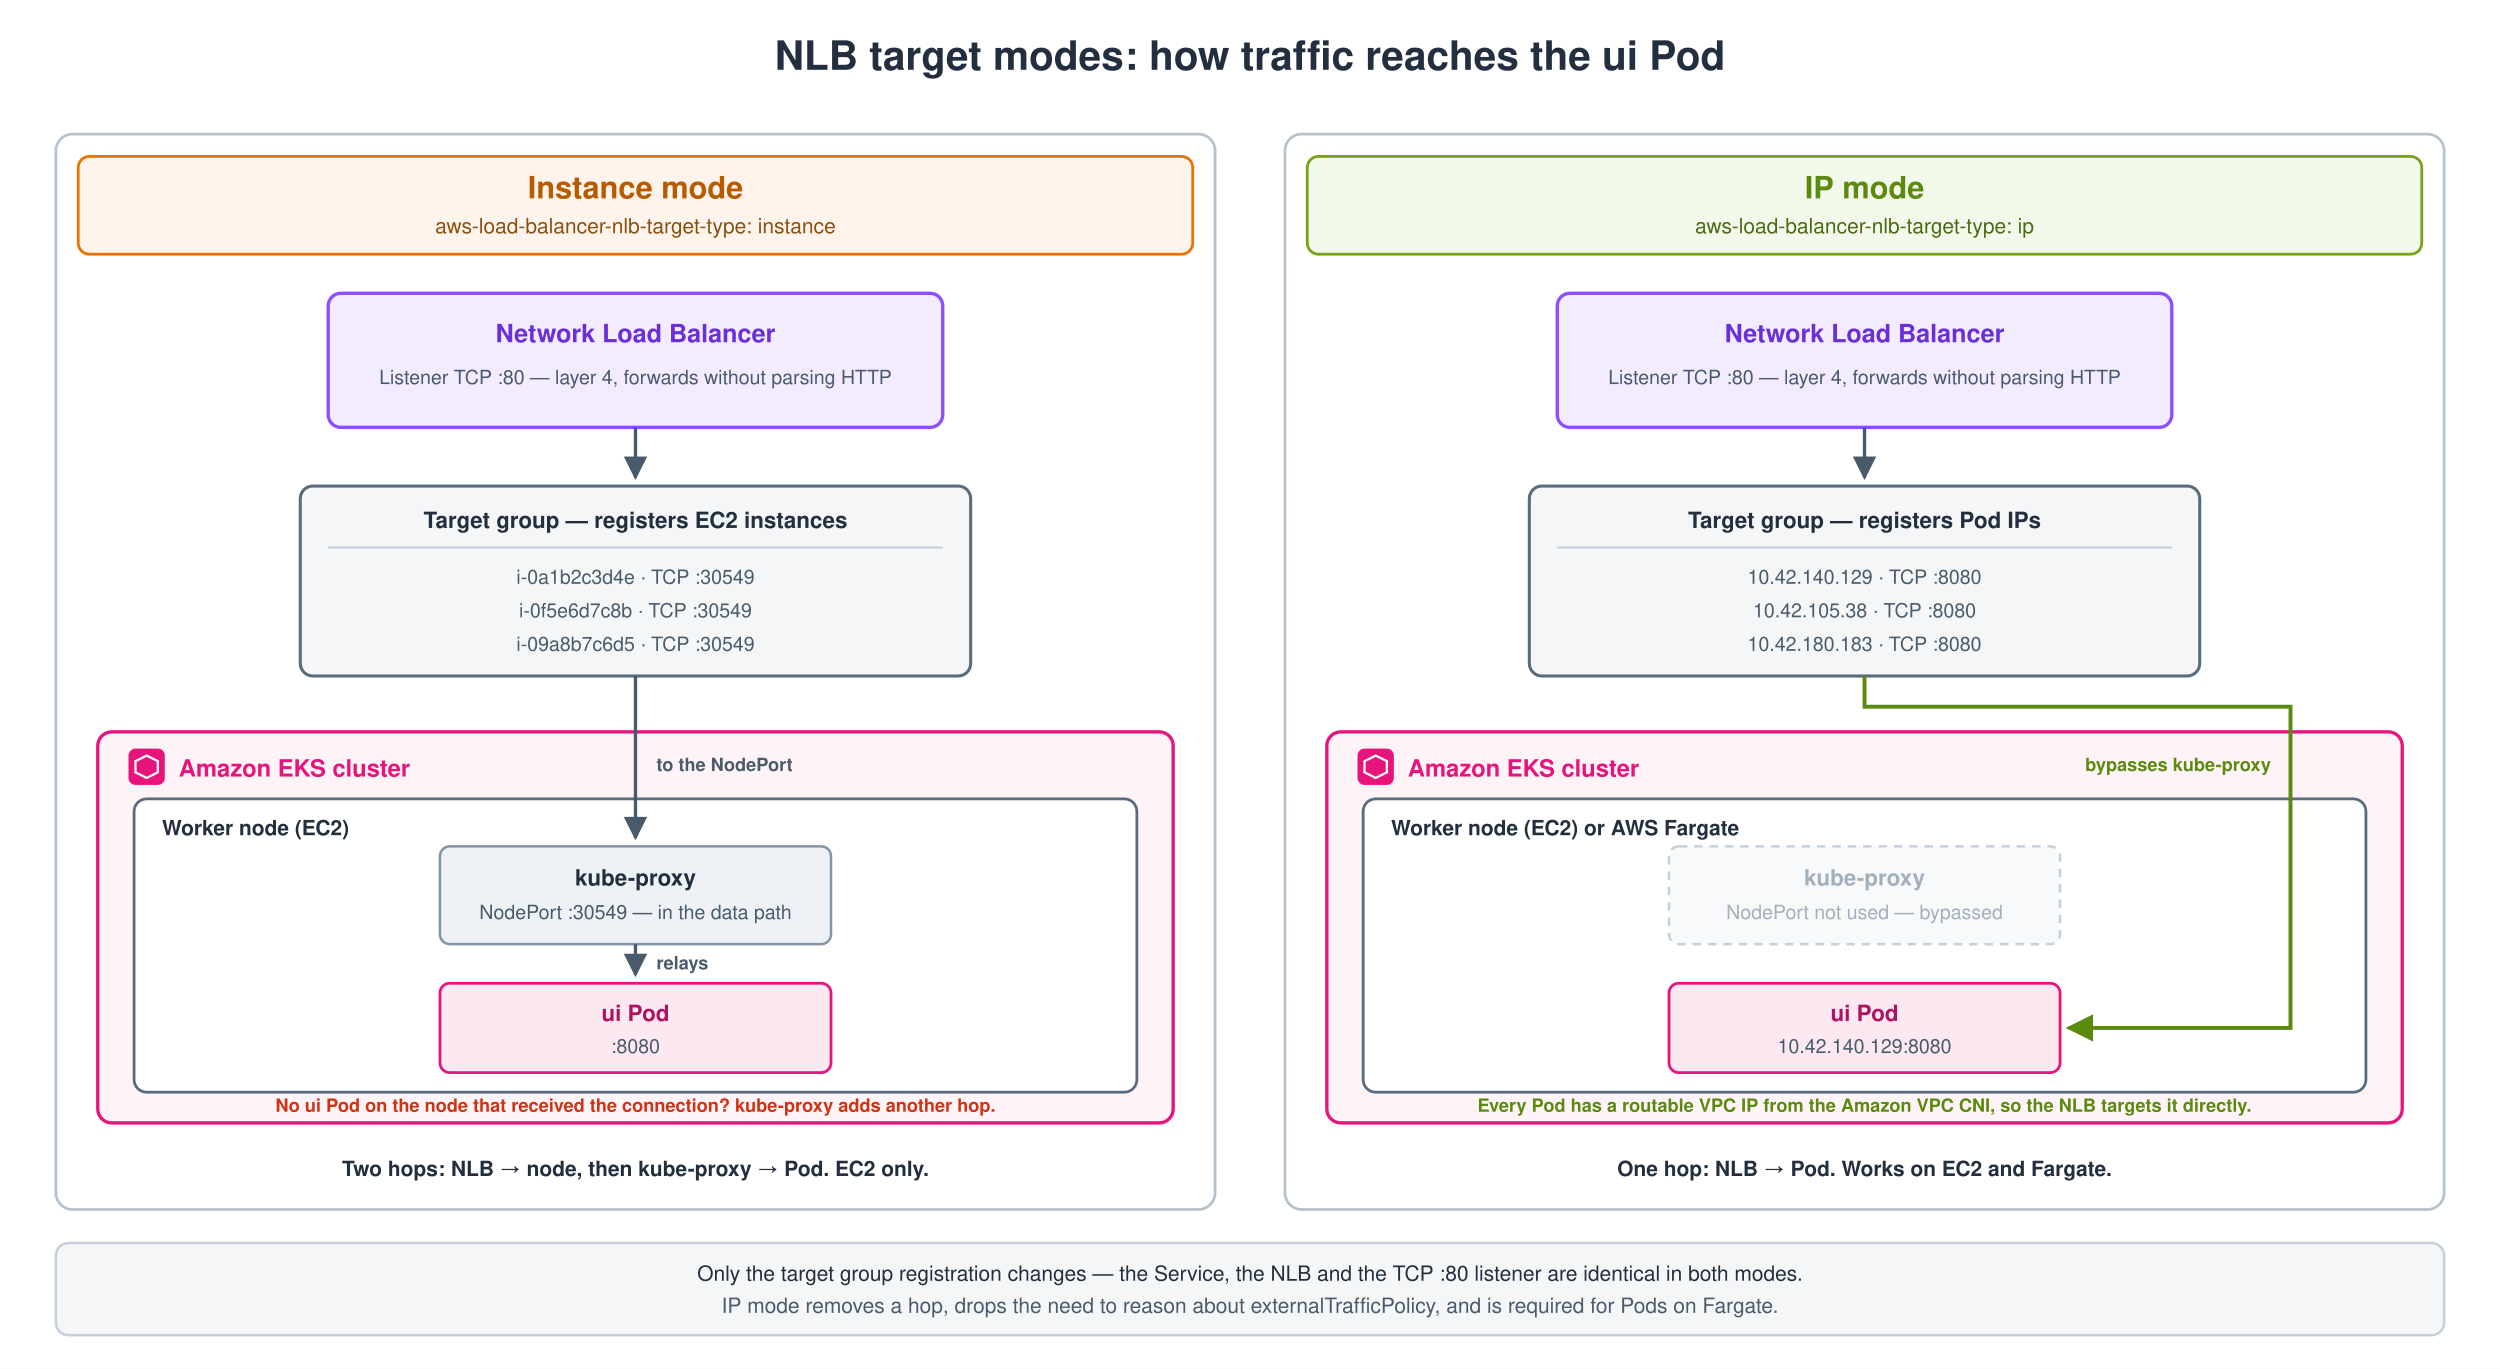
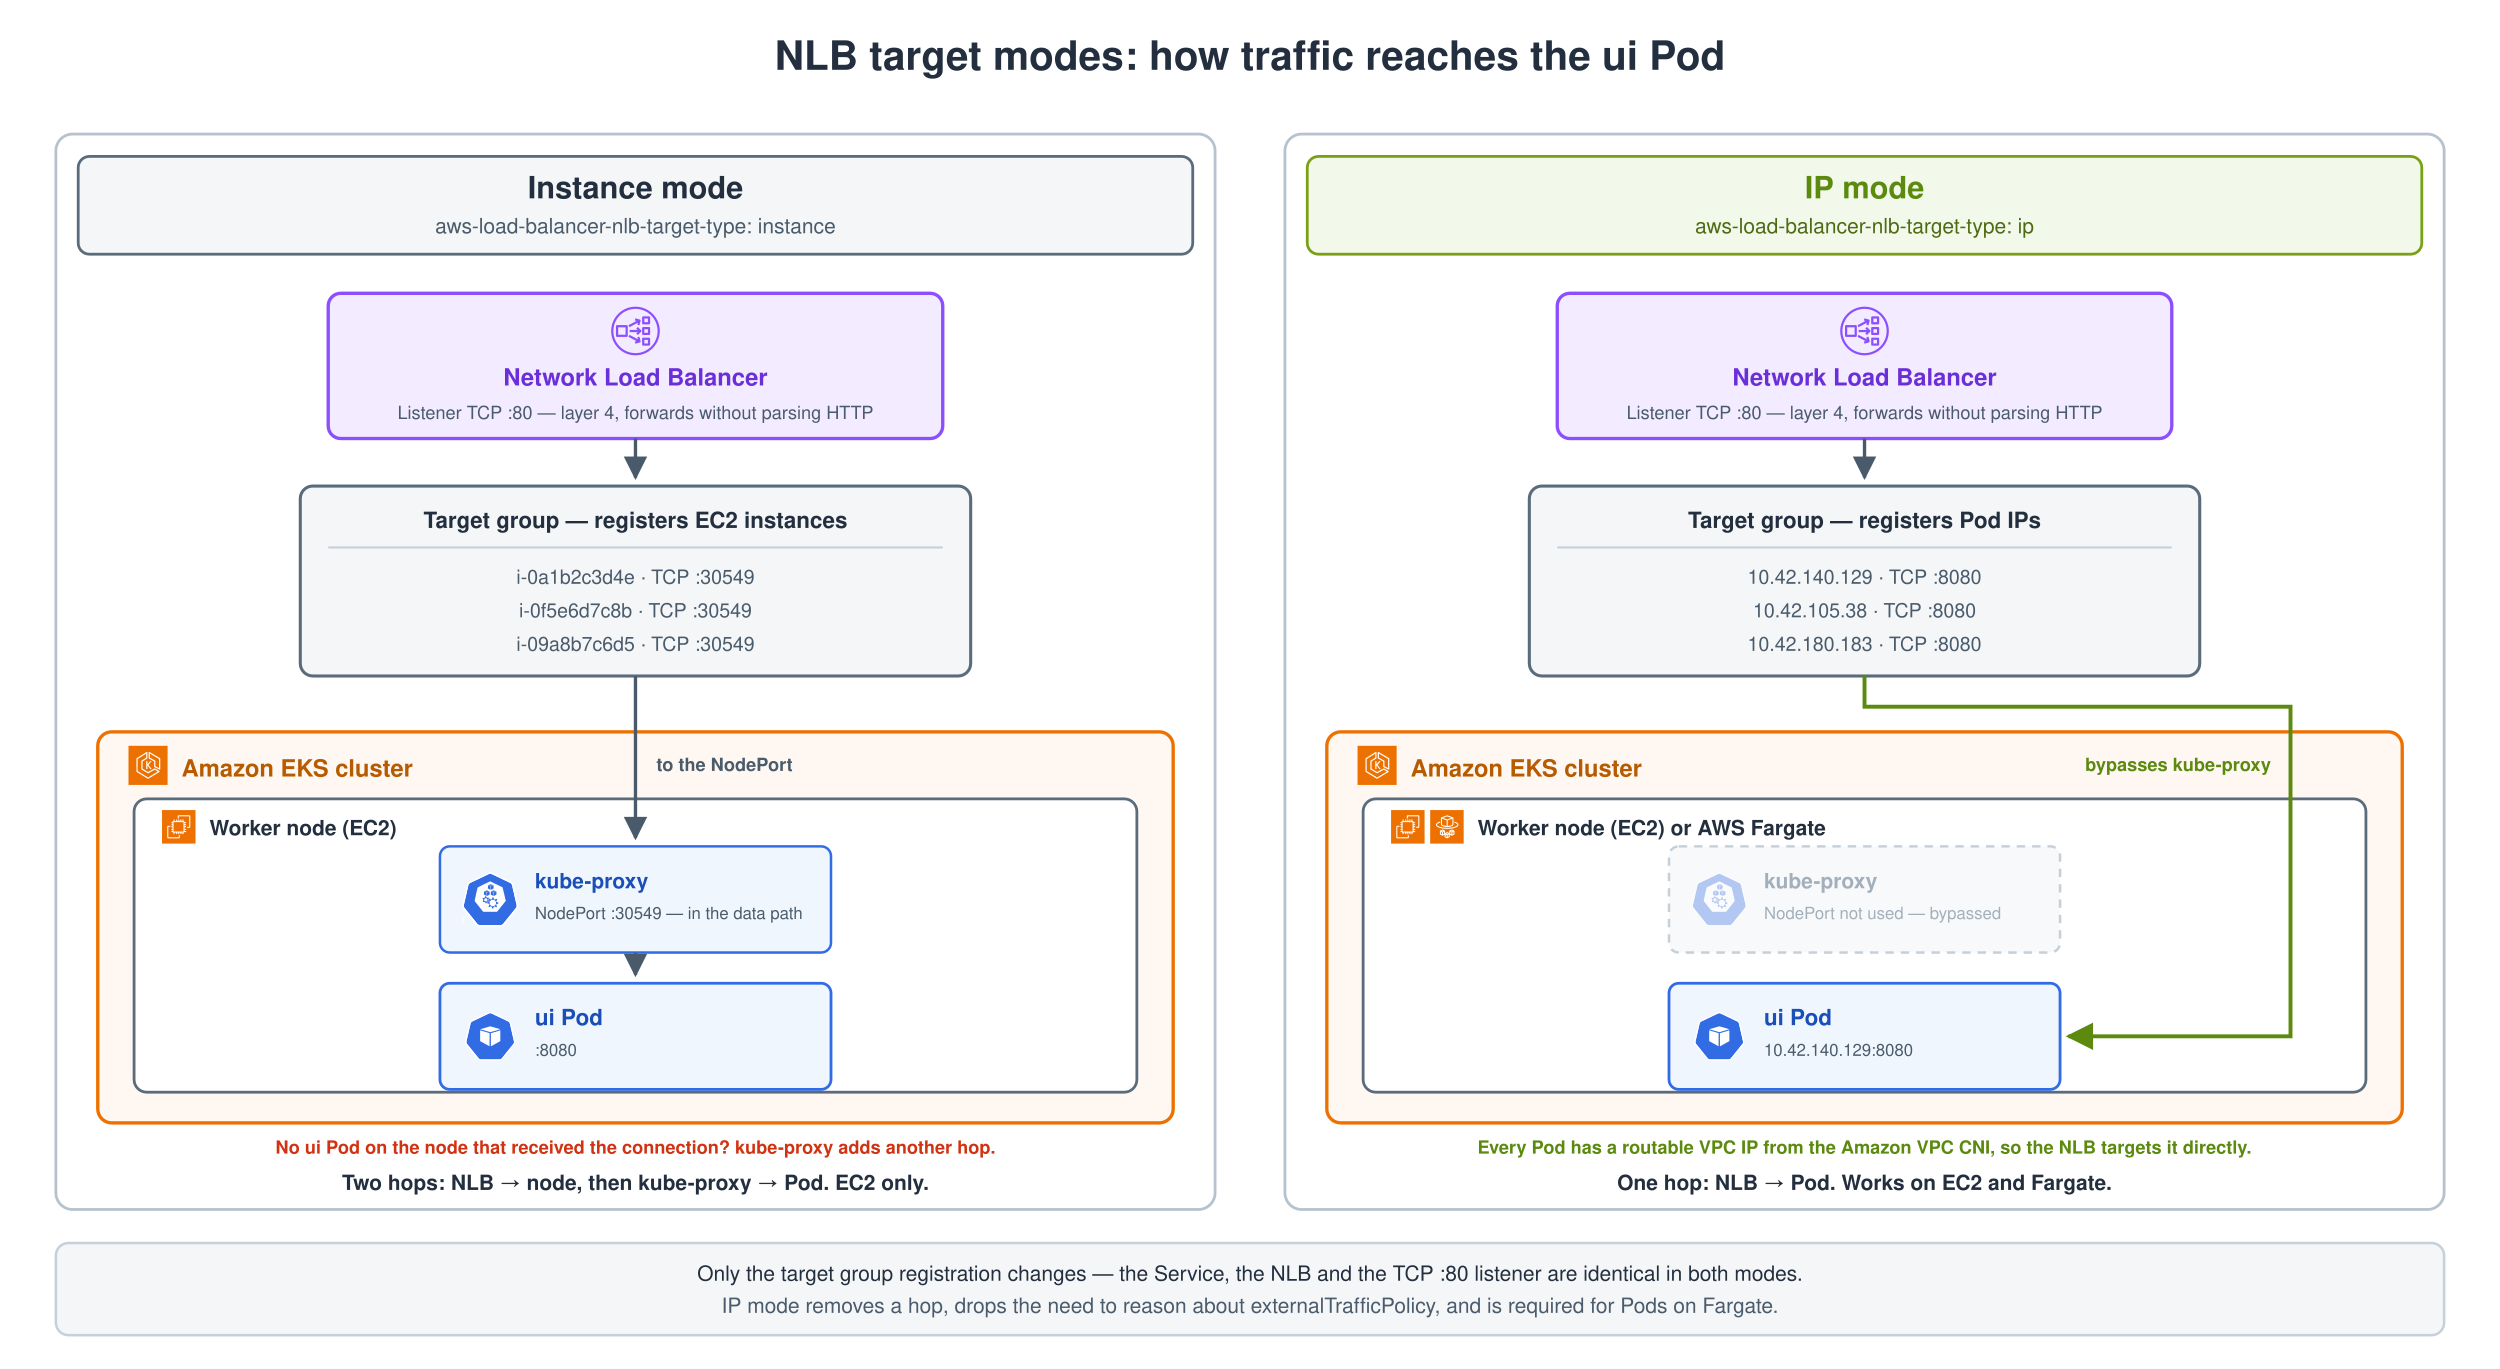
<svg xmlns="http://www.w3.org/2000/svg" width="1790" height="980" viewBox="0 0 1790 980" font-family="Helvetica Neue, Helvetica, Arial, sans-serif">
  <defs>
    <marker id="arrow" viewBox="0 0 10 10" refX="9" refY="5" markerWidth="7" markerHeight="7" orient="auto-start-reverse">
      <path d="M 0 0 L 10 5 L 0 10 z" fill="#495B6B" />
    </marker>
    <marker id="arrowGreen" viewBox="0 0 10 10" refX="9" refY="5" markerWidth="7" markerHeight="7" orient="auto-start-reverse">
      <path d="M 0 0 L 10 5 L 0 10 z" fill="#5B8A0F" />
    </marker>
+     <symbol id="ico-eks" viewBox="0 0 64 64">
+       <g id="ico-eks-Icon-Architecture-48-Arch_Amazon-Elastic-Kubernetes-Service_48" stroke="none" stroke-width="1" fill="none" fill-rule="evenodd">
+         <g id="ico-eks-Icon-Architecture-BG-48-Compute" fill="#ED7100">
+           <rect id="ico-eks-Rectangle" x="0" y="0" width="64" height="64" />
+         </g>
+         <path d="M37.708,25 L32.65,31.34 L37.967,38.021 L35.752,38.021 L31,32 L31,38 L29,38 L29,25 L31,25 L31,30.241 L35.463,25 L37.708,25 Z M50,36.382 L44,33.382 L44,25 C44,24.637 43.803,24.302 43.485,24.126 L35,19.412 L35,12.75 L50,21.572 L50,36.382 Z M51.507,20.138 L34.507,10.139 C34.199,9.958 33.815,9.955 33.504,10.133 C33.192,10.311 33,10.642 33,11.001 L33,20 C33,20.363 33.197,20.698 33.515,20.874 L42,25.588 L42,34 C42,34.379 42.214,34.725 42.553,34.895 L50.553,38.895 C50.694,38.965 50.847,39 51,39 C51.183,39 51.365,38.95 51.525,38.851 C51.82,38.668 52,38.347 52,38 L52,21 C52,20.646 51.812,20.318 51.507,20.138 L51.507,20.138 Z M32,51.828 L15,41.439 L15,21.554 L29,12.805 L29,19.446 L21.47,24.152 C21.178,24.335 21,24.655 21,25 L21,38 C21,38.351 21.185,38.677 21.485,38.857 L31.485,44.857 C31.789,45.04 32.167,45.048 32.479,44.878 L42.988,39.146 L48.035,42.029 L32,51.828 Z M50.496,41.132 L43.496,37.132 C43.194,36.959 42.825,36.956 42.521,37.122 L32.023,42.848 L23,37.434 L23,25.554 L30.53,20.848 C30.822,20.665 31,20.345 31,20 L31,11.001 C31,10.637 30.803,10.303 30.484,10.126 C30.168,9.949 29.778,9.96 29.47,10.153 L13.47,20.152 C13.178,20.335 13,20.655 13,21 L13,42 C13,42.348 13.182,42.671 13.479,42.854 L31.479,53.854 C31.639,53.951 31.819,54 32,54 C32.181,54 32.361,53.951 32.521,53.854 L50.521,42.854 C50.823,42.669 51.005,42.339 51,41.985 C50.995,41.632 50.803,41.307 50.496,41.132 L50.496,41.132 Z" id="ico-eks-Amazon-Elastic-Kubernetes-Service_Icon_48_Squid" fill="#FFFFFF" />
+       </g>
+     </symbol>
+     <symbol id="ico-ec2" viewBox="0 0 64 64">
+       <g id="ico-ec2-Icon-Architecture-48-Arch_Amazon-EC2_48" stroke="none" stroke-width="1" fill="none" fill-rule="evenodd">
+         <g id="ico-ec2-Icon-Architecture-BG-48-Compute" fill="#ED7100">
+           <rect id="ico-ec2-Rectangle" x="0" y="0" width="64" height="64" />
+         </g>
+         <path d="M22,41 L41,41 L41,23 L22,23 L22,41 Z M43,23 L46,23 L46,25 L43,25 L43,27 L46,27 L46,29 L43,29 L43,31 L46,31 L46,33 L43,33 L43,36 L46,36 L46,38 L43,38 L43,40 L46,40 L46,42 L42.863,42 C42.608,42.587 42.023,43 41.344,43 L41,43 L41,46 L39,46 L39,43 L37,43 L37,46 L35,46 L35,43 L33,43 L33,46 L31,46 L31,43 L29,43 L29,46 L27,46 L27,43 L24,43 L24,46 L22,46 L22,43 L21.656,43 C20.977,43 20.392,42.587 20.137,42 L18,42 L18,40 L20,40 L20,38 L18,38 L18,36 L20,36 L20,33 L18,33 L18,31 L20,31 L20,29 L18,29 L18,27 L20,27 L20,25 L18,25 L18,23 L20,23 L20,22.656 C20,21.743 20.743,21 21.656,21 L22,21 L22,18 L24,18 L24,21 L27,21 L27,18 L29,18 L29,21 L31,21 L31,18 L33,18 L33,21 L35,21 L35,18 L37,18 L37,21 L39,21 L39,18 L41,18 L41,21 L41.344,21 C42.257,21 43,21.743 43,22.656 L43,23 Z M32,52 L12,52 L12,32 L16,32 L16,30 L11.843,30 C10.826,30 10,30.827 10,31.843 L10,52.157 C10,53.173 10.826,54 11.843,54 L32.157,54 C33.174,54 34,53.173 34,52.157 L34,48 L32,48 L32,52 Z M54,11.843 L54,32.157 C54,33.173 53.174,34 52.157,34 L48,34 L48,32 L52,32 L52,12 L32,12 L32,16 L30,16 L30,11.843 C30,10.827 30.826,10 31.843,10 L52.157,10 C53.174,10 54,10.827 54,11.843 L54,11.843 Z" id="ico-ec2-Amazon-EC2_Icon_48_Squid" fill="#FFFFFF" />
+       </g>
+     </symbol>
+     <symbol id="ico-fargate" viewBox="0 0 64 64">
+       <g id="ico-fargate-Icon-Architecture-48-Arch_AWS-Fargate_48" stroke="none" stroke-width="1" fill="none" fill-rule="evenodd">
+         <g id="ico-fargate-Icon-Architecture-BG-48-Compute" fill="#ED7100">
+           <rect id="ico-fargate-Rectangle" x="0" y="0" width="64" height="64" />
+         </g>
+         <path d="M42.467,46.382 L42.467,42.618 L44.461,41.618 L44.461,45.382 L42.467,46.382 Z M38.48,41.618 L40.474,42.618 L40.474,46.382 L38.48,45.382 L38.48,41.618 Z M33.497,51.382 L33.497,47.618 L35.49,46.618 L35.49,50.382 L33.497,51.382 Z M29.51,46.618 L31.503,47.618 L31.503,51.382 L29.51,50.382 L29.51,46.618 Z M24.526,46.382 L24.526,42.618 L26.52,41.618 L26.52,45.382 L24.526,46.382 Z M20.539,41.618 L22.533,42.618 L22.533,46.382 L20.539,45.382 L20.539,41.618 Z M23.53,39.118 L25.288,40 L23.53,40.882 L21.771,40 L23.53,39.118 Z M32.5,44.118 L34.258,45 L32.5,45.882 L30.742,45 L32.5,44.118 Z M41.47,39.118 L43.229,40 L41.47,40.882 L39.712,40 L41.47,39.118 Z M45.903,39.106 L41.916,37.106 C41.636,36.965 41.305,36.965 41.025,37.106 L37.038,39.106 C36.7,39.275 36.487,39.621 36.487,40 L36.487,43.882 L32.946,42.106 C32.665,41.965 32.335,41.965 32.054,42.106 L28.513,43.882 L28.513,40 C28.513,39.621 28.3,39.275 27.962,39.106 L23.975,37.106 C23.695,36.965 23.364,36.965 23.084,37.106 L19.097,39.106 C18.759,39.275 18.546,39.621 18.546,40 L18.546,46 C18.546,46.379 18.759,46.725 19.097,46.895 L23.084,48.895 C23.224,48.965 23.377,49 23.53,49 C23.682,49 23.836,48.965 23.975,48.895 L27.516,47.118 L27.516,51 C27.516,51.379 27.73,51.725 28.068,51.895 L32.054,53.895 C32.194,53.965 32.348,54 32.5,54 C32.652,54 32.806,53.965 32.946,53.895 L36.932,51.895 C37.27,51.725 37.484,51.379 37.484,51 L37.484,47.118 L41.025,48.895 C41.164,48.965 41.318,49 41.47,49 C41.623,49 41.776,48.965 41.916,48.895 L45.903,46.895 C46.241,46.725 46.454,46.379 46.454,46 L46.454,40 C46.454,39.621 46.241,39.275 45.903,39.106 L45.903,39.106 Z M54,28.09 C54,33.193 42.923,35.946 32.5,35.946 C22.077,35.946 11,33.193 11,28.09 C11,25.629 13.68,23.474 18.547,22.023 L19.115,23.94 C15.339,25.066 12.993,26.656 12.993,28.09 C12.993,30.854 21.336,33.946 32.5,33.946 C43.664,33.946 52.007,30.854 52.007,28.09 C52.007,26.656 49.661,25.066 45.885,23.94 L46.453,22.023 C51.32,23.474 54,25.629 54,28.09 L54,28.09 Z M32.5,12.064 L40.547,15 L32.5,17.936 L24.453,15 L32.5,12.064 Z M41.368,28.648 C39.812,29.348 37.213,30.164 33.497,30.293 L33.497,19.701 L42.467,16.428 L42.467,26.913 C42.467,27.667 42.036,28.348 41.368,28.648 L41.368,28.648 Z M22.533,26.913 L22.533,16.428 L31.503,19.701 L31.503,30.293 C27.787,30.164 25.188,29.348 23.632,28.648 C22.964,28.348 22.533,27.667 22.533,26.913 L22.533,26.913 Z M22.816,30.473 C24.687,31.315 27.885,32.319 32.5,32.319 C37.115,32.319 40.313,31.315 42.184,30.473 C43.567,29.851 44.461,28.454 44.461,26.913 L44.461,15 C44.461,14.58 44.198,14.204 43.805,14.06 L32.841,10.06 C32.621,9.98 32.379,9.98 32.159,10.06 L21.195,14.06 C20.802,14.204 20.539,14.58 20.539,15 L20.539,26.913 C20.539,28.454 21.433,29.851 22.816,30.473 L22.816,30.473 Z" id="ico-fargate-AWS-Fargate_Icon_48_Squid" fill="#FFFFFF" />
+       </g>
+     </symbol>
+     <symbol id="ico-nlb" viewBox="0 0 48 48">
+       <g id="ico-nlb-Icon-Resource-Networking-and-Content-Delivery-Res_Elastic-Load-Balancing_Network-Load-Balancer_48" stroke="none" stroke-width="1" fill="none" fill-rule="evenodd">
+         <path d="M24.002,44.003 C12.973,44.003 3.999,35.03 3.999,24.001 C3.999,12.973 12.973,4 24.002,4 C35.029,4 44.002,12.973 44.002,24.001 C44.002,35.03 35.029,44.003 24.002,44.003 L24.002,44.003 Z M24.002,2 C11.87,2 2,11.869 2,24.001 C2,36.133 11.87,46.003 24.002,46.003 C36.133,46.003 46.002,36.133 46.002,24.001 C46.002,11.869 36.133,2 24.002,2 L24.002,2 Z M29.084,23.294 C29.474,23.685 29.474,24.317 29.084,24.708 L26.14,27.654 L24.727,26.24 L25.965,25.001 L18.75,25.001 L18.75,23.001 L25.965,23.001 L24.727,21.762 L26.14,20.348 L29.084,23.294 Z M32.002,35.252 L35.252,35.252 L35.252,32.002 L32.002,32.002 L32.002,35.252 Z M36.252,30.002 L31.002,30.002 C30.448,30.002 30.002,30.449 30.002,31.002 L30.002,36.252 C30.002,36.805 30.448,37.252 31.002,37.252 L36.252,37.252 C36.804,37.252 37.252,36.805 37.252,36.252 L37.252,31.002 C37.252,30.449 36.804,30.002 36.252,30.002 L36.252,30.002 Z M17.666,18.741 L24.962,14.891 L23.395,14.466 L23.918,12.536 L27.936,13.625 C28.47,13.77 28.784,14.318 28.64,14.852 L27.55,18.873 L25.62,18.35 L26.108,16.547 L18.601,20.511 L17.666,18.741 Z M32.002,16.001 L35.252,16.001 L35.252,12.751 L32.002,12.751 L32.002,16.001 Z M36.252,10.751 L31.002,10.751 C30.448,10.751 30.002,11.198 30.002,11.751 L30.002,17.001 C30.002,17.554 30.448,18.001 31.002,18.001 L36.252,18.001 C36.804,18.001 37.252,17.554 37.252,17.001 L37.252,11.751 C37.252,11.198 36.804,10.751 36.252,10.751 L36.252,10.751 Z M8.345,27.347 L15.036,27.347 L15.036,20.657 L8.345,20.657 L8.345,27.347 Z M16.035,18.656 L7.346,18.656 C6.793,18.656 6.346,19.104 6.346,19.656 L6.346,28.347 C6.346,28.899 6.793,29.347 7.346,29.347 L16.035,29.347 C16.588,29.347 17.035,28.899 17.035,28.347 L17.035,19.656 C17.035,19.104 16.588,18.656 16.035,18.656 L16.035,18.656 Z M28.64,33.15 C28.784,33.684 28.47,34.232 27.936,34.377 L23.918,35.467 L23.395,33.537 L24.962,33.112 L17.666,29.262 L18.601,27.492 L26.108,31.455 L25.62,29.652 L27.55,29.129 L28.64,33.15 Z M32.002,25.626 L35.252,25.626 L35.252,22.376 L32.002,22.376 L32.002,25.626 Z M36.252,20.376 L31.002,20.376 C30.448,20.376 30.002,20.823 30.002,21.376 L30.002,26.626 C30.002,27.179 30.448,27.626 31.002,27.626 L36.252,27.626 C36.804,27.626 37.252,27.179 37.252,26.626 L37.252,21.376 C37.252,20.823 36.804,20.376 36.252,20.376 L36.252,20.376 Z" id="ico-nlb-AWS-Elastic-Load-Balancing_Network-Load-Balancer_Resource-Icon_light-bg" fill="#8C4FFF" />
+       </g>
+     </symbol>
+     <symbol id="ico-pod" viewBox="0 0 18.035 17.5">
+       <defs id="ico-pod-defs13820" />
+       <g id="ico-pod-layer1" transform="translate(-0.9926264,-1.174181)">
+         <g id="ico-pod-g70" transform="matrix(1.014889,0,0,1.014889,16.90215,-2.698726)">
+           <path id="ico-pod-path3055" d="m -6.849,4.272 a 1.119,1.11 0 0 0 -0.429,0.109 l -5.852,2.796 a 1.119,1.11 0 0 0 -0.606,0.753 l -1.444,6.281 a 1.119,1.11 0 0 0 0.152,0.851 1.119,1.11 0 0 0 0.064,0.088 l 4.051,5.037 a 1.119,1.11 0 0 0 0.875,0.418 l 6.496,-0.002 a 1.119,1.11 0 0 0 0.875,-0.417 L 1.382,15.149 A 1.119,1.11 0 0 0 1.598,14.21 L 0.152,7.929 A 1.119,1.11 0 0 0 -0.453,7.176 L -6.307,4.381 A 1.119,1.11 0 0 0 -6.849,4.272 Z" style="fill:#326ce5;fill-opacity:1;stroke:none;stroke-width:0;stroke-miterlimit:4;stroke-dasharray:none;stroke-opacity:1" />
+           <path id="ico-pod-path3054-2-9" d="M -6.852,3.818 A 1.181,1.172 0 0 0 -7.304,3.933 l -6.179,2.951 a 1.181,1.172 0 0 0 -0.639,0.795 l -1.524,6.631 a 1.181,1.172 0 0 0 0.16,0.899 1.181,1.172 0 0 0 0.067,0.093 l 4.276,5.317 a 1.181,1.172 0 0 0 0.924,0.441 l 6.858,-0.002 a 1.181,1.172 0 0 0 0.924,-0.44 l 4.275,-5.318 a 1.181,1.172 0 0 0 0.228,-0.991 L 0.539,7.678 A 1.181,1.172 0 0 0 -0.1,6.883 L -6.279,3.932 A 1.181,1.172 0 0 0 -6.852,3.818 Z m 0.003,0.455 a 1.119,1.11 0 0 1 0.543,0.109 l 5.853,2.795 A 1.119,1.11 0 0 1 0.152,7.929 L 1.598,14.21 a 1.119,1.11 0 0 1 -0.216,0.939 l -4.049,5.037 a 1.119,1.11 0 0 1 -0.875,0.417 l -6.496,0.002 a 1.119,1.11 0 0 1 -0.875,-0.418 l -4.051,-5.037 a 1.119,1.11 0 0 1 -0.064,-0.088 1.119,1.11 0 0 1 -0.152,-0.851 l 1.444,-6.281 a 1.119,1.11 0 0 1 0.606,-0.753 l 5.852,-2.796 a 1.119,1.11 0 0 1 0.429,-0.109 z" style="color:#000000;font-style:normal;font-variant:normal;font-weight:normal;font-stretch:normal;font-size:medium;line-height:normal;font-family:Sans;-inkscape-font-specification:Sans;text-indent:0;text-align:start;text-decoration:none;text-decoration-line:none;letter-spacing:normal;word-spacing:normal;text-transform:none;writing-mode:lr-tb;direction:ltr;baseline-shift:baseline;text-anchor:start;display:inline;overflow:visible;visibility:visible;fill:#ffffff;fill-opacity:1;fill-rule:nonzero;stroke:none;stroke-width:0;stroke-miterlimit:4;stroke-dasharray:none;marker:none;enable-background:accumulate" />
+         </g>
+         <g id="ico-pod-g3341" transform="translate(0.1276666,0.351478)">
+           <path style="fill:#ffffff;fill-rule:evenodd;stroke:none;stroke-width:0.265;stroke-linecap:square;stroke-miterlimit:10" d="M 6.262,7.036 9.883,5.986 13.503,7.036 9.883,8.086 Z" id="ico-pod-path910" />
+           <path style="fill:#ffffff;fill-rule:evenodd;stroke:none;stroke-width:0.265;stroke-linecap:square;stroke-miterlimit:10" d="m 6.262,7.438 0,3.853 3.374,1.869 0.017,-4.713 z" id="ico-pod-path912" />
+           <path style="fill:#ffffff;fill-rule:evenodd;stroke:none;stroke-width:0.265;stroke-linecap:square;stroke-miterlimit:10" d="m 13.503,7.438 0,3.853 -3.374,1.869 -0.017,-4.713 z" id="ico-pod-path914" />
+         </g>
+       </g>
+     </symbol>
+     <symbol id="ico-kproxy" viewBox="0 0 18.035 17.5">
+       <defs id="ico-kproxy-defs13820" />
+       <g id="ico-kproxy-layer1" transform="translate(-0.9926264,-1.174181)">
+         <g id="ico-kproxy-g70" transform="matrix(1.014889,0,0,1.014889,16.90215,-2.698726)">
+           <path id="ico-kproxy-path3055" d="m -6.849,4.272 a 1.119,1.11 0 0 0 -0.429,0.109 l -5.852,2.796 a 1.119,1.11 0 0 0 -0.606,0.753 l -1.444,6.281 a 1.119,1.11 0 0 0 0.152,0.851 1.119,1.11 0 0 0 0.064,0.088 l 4.051,5.037 a 1.119,1.11 0 0 0 0.875,0.418 l 6.496,-0.002 a 1.119,1.11 0 0 0 0.875,-0.417 L 1.382,15.149 A 1.119,1.11 0 0 0 1.598,14.21 L 0.152,7.929 A 1.119,1.11 0 0 0 -0.453,7.176 L -6.307,4.381 A 1.119,1.11 0 0 0 -6.849,4.272 Z" style="fill:#326ce5;fill-opacity:1;stroke:none;stroke-width:0;stroke-miterlimit:4;stroke-dasharray:none;stroke-opacity:1" />
+           <path id="ico-kproxy-path3054-2-9" d="M -6.852,3.818 A 1.181,1.172 0 0 0 -7.304,3.933 l -6.179,2.951 a 1.181,1.172 0 0 0 -0.639,0.795 l -1.524,6.631 a 1.181,1.172 0 0 0 0.16,0.899 1.181,1.172 0 0 0 0.067,0.093 l 4.276,5.317 a 1.181,1.172 0 0 0 0.924,0.441 l 6.858,-0.002 a 1.181,1.172 0 0 0 0.924,-0.44 l 4.275,-5.318 a 1.181,1.172 0 0 0 0.228,-0.991 L 0.539,7.678 A 1.181,1.172 0 0 0 -0.1,6.883 L -6.279,3.932 A 1.181,1.172 0 0 0 -6.852,3.818 Z m 0.003,0.455 a 1.119,1.11 0 0 1 0.543,0.109 l 5.853,2.795 A 1.119,1.11 0 0 1 0.152,7.929 L 1.598,14.21 a 1.119,1.11 0 0 1 -0.216,0.939 l -4.049,5.037 a 1.119,1.11 0 0 1 -0.875,0.417 l -6.496,0.002 a 1.119,1.11 0 0 1 -0.875,-0.418 l -4.051,-5.037 a 1.119,1.11 0 0 1 -0.064,-0.088 1.119,1.11 0 0 1 -0.152,-0.851 l 1.444,-6.281 a 1.119,1.11 0 0 1 0.606,-0.753 l 5.852,-2.796 a 1.119,1.11 0 0 1 0.429,-0.109 z" style="color:#000000;font-style:normal;font-variant:normal;font-weight:normal;font-stretch:normal;font-size:medium;line-height:normal;font-family:Sans;-inkscape-font-specification:Sans;text-indent:0;text-align:start;text-decoration:none;text-decoration-line:none;letter-spacing:normal;word-spacing:normal;text-transform:none;writing-mode:lr-tb;direction:ltr;baseline-shift:baseline;display:inline;overflow:visible;visibility:visible;fill:#ffffff;fill-opacity:1;fill-rule:nonzero;stroke:none;stroke-width:0;stroke-miterlimit:4;stroke-dasharray:none;marker:none;enable-background:accumulate" text-anchor="start" />
+         </g>
+         <text id="ico-kproxy-text2066" y="16.812" x="9.929" style="font-style:normal;font-weight:normal;font-size:10.583px;line-height:6.615px;font-family:Sans;letter-spacing:0px;word-spacing:0px;fill:#ffffff;fill-opacity:1;stroke:none;stroke-width:0.265px;stroke-linecap:butt;stroke-linejoin:miter;stroke-opacity:1" xml:space="preserve">
+           <tspan style="font-style:normal;font-variant:normal;font-weight:normal;font-stretch:normal;font-size:2.822px;font-family:Arial;-inkscape-font-specification:'Arial, Normal';text-align:center;writing-mode:lr-tb;fill:#ffffff;fill-opacity:1;stroke-width:0.265px" text-anchor="middle" y="16.812" x="9.929" id="ico-kproxy-tspan2064">k-proxy</tspan>
+         </text>
+         <path id="ico-kproxy-path1994" d="m 9.992,4.094 c -0.138,-0.004 -3.995,1.892 -4.046,1.989 -0.121,0.234 -0.999,4.282 -0.947,4.369 0.03,0.051 0.662,0.852 1.405,1.78 l 1.35,1.688 2.221,9.31e-4 2.222,9.31e-4 1.413,-1.766 1.414,-1.765 -0.495,-2.169 c -0.272,-1.193 -0.516,-2.189 -0.541,-2.213 -0.07,-0.067 -3.921,-1.914 -3.996,-1.916 z m 0.196,0.948 0.909,0.264 -0.909,0.264 -0.909,-0.264 z m -0.909,0.365 0.851,0.253 -0.004,1.183 -0.847,-0.469 z m 1.818,0 0,0.967 -0.847,0.469 -0.004,-1.183 z M 8.9,7.021 9.809,7.285 8.9,7.548 7.991,7.285 Z m 2.209,0 0.909,0.264 -0.909,0.264 -0.909,-0.264 z m -3.118,0.365 0.851,0.253 -0.004,1.183 -0.847,-0.469 z m 1.818,0 0,0.967 -0.847,0.469 -0.004,-1.183 z m 0.391,0 0.851,0.253 -0.004,1.183 -0.847,-0.469 z m 1.818,0 0,0.967 -0.847,0.469 -0.004,-1.183 z M 8.568,8.901 c 0.271,0.01 0.061,0.282 0.368,0.428 0.328,0.156 0.395,-0.235 0.601,0.063 0.206,0.299 -0.183,0.223 -0.154,0.585 0.029,0.362 0.402,0.225 0.246,0.553 -0.156,0.328 -0.285,-0.048 -0.584,0.158 -0.299,0.206 0.006,0.46 -0.355,0.489 -0.362,0.029 -0.102,-0.27 -0.429,-0.426 -0.328,-0.156 -0.395,0.235 -0.601,-0.064 -0.206,-0.299 0.184,-0.223 0.155,-0.585 -0.029,-0.362 -0.402,-0.225 -0.246,-0.553 0.156,-0.328 0.285,0.048 0.584,-0.158 0.299,-0.206 -0.006,-0.46 0.356,-0.489 0.022,-0.002 0.042,-0.002 0.06,-0.002 z m 2.336,0.363 c 0.483,0.014 0.015,0.467 0.456,0.665 0.441,0.198 0.467,-0.454 0.799,-0.103 0.332,0.351 -0.32,0.341 -0.148,0.792 0.172,0.452 0.652,0.009 0.638,0.493 -0.014,0.483 -0.467,0.015 -0.665,0.456 -0.198,0.441 0.454,0.467 0.103,0.799 -0.351,0.332 -0.34,-0.32 -0.792,-0.148 -0.452,0.172 -0.009,0.652 -0.493,0.638 -0.483,-0.014 -0.015,-0.467 -0.456,-0.665 -0.441,-0.198 -0.468,0.454 -0.8,0.103 -0.332,-0.351 0.32,-0.34 0.148,-0.792 -0.172,-0.452 -0.652,-0.009 -0.638,-0.493 0.014,-0.483 0.467,-0.015 0.665,-0.456 0.198,-0.441 -0.454,-0.467 -0.103,-0.799 0.351,-0.332 0.341,0.32 0.792,0.148 0.452,-0.172 0.009,-0.652 0.493,-0.638 z M 8.589,9.517 c -0.294,9e-5 -0.532,0.238 -0.531,0.532 7.99e-5,0.293 0.238,0.531 0.531,0.531 0.294,1.59e-4 0.532,-0.238 0.532,-0.531 1.601e-4,-0.294 -0.238,-0.532 -0.532,-0.532 z m 2.264,0.481 c -0.587,-1.96e-4 -1.063,0.476 -1.063,1.063 5e-5,0.587 0.476,1.062 1.063,1.062 0.587,-5.8e-5 1.062,-0.476 1.062,-1.062 1.9e-4,-0.587 -0.475,-1.062 -1.062,-1.063 z" style="opacity:1;fill:#ffffff;fill-opacity:1;stroke:#eeeeee;stroke-width:0;stroke-miterlimit:10;stroke-dasharray:none;stroke-dashoffset:11.236;stroke-opacity:1" />
+       </g>
+     </symbol>
  </defs>
  <rect width="1790" height="980" fill="#FFFFFF" />
  <text x="895" y="50" text-anchor="middle" font-size="29" font-weight="700" fill="#232F3E">NLB target modes: how traffic reaches the ui Pod</text>
  <rect x="40" y="96" width="830" height="770" rx="12" fill="#FFFFFF" stroke="#B6C2CE" stroke-width="2" />
-   <rect x="56" y="112" width="798" height="70" rx="8" fill="#FFF4EC" stroke="#ED7100" stroke-width="2" />
-   <text x="455" y="142" text-anchor="middle" font-size="22" font-weight="700" fill="#B85B00">Instance mode</text>
-   <text x="455" y="167" text-anchor="middle" font-size="15" fill="#8A5010">aws-load-balancer-nlb-target-type: instance</text>
-   <rect x="235" y="210" width="440" height="96" rx="9" fill="#F3EBFF" stroke="#8C4FFF" stroke-width="2.4" />
-   <text x="455" y="245" text-anchor="middle" font-size="18" font-weight="700" fill="#6B2FD9">Network Load Balancer</text>
-   <text x="455" y="275" text-anchor="middle" font-size="14" fill="#4A5B6B">Listener TCP :80 — layer 4, forwards without parsing HTTP</text>
+   <rect x="56" y="112" width="798" height="70" rx="8" fill="#F4F6F8" stroke="#5A6B7B" stroke-width="2" />
+   <text x="455" y="142" text-anchor="middle" font-size="22" font-weight="700" fill="#232F3E">Instance mode</text>
+   <text x="455" y="167" text-anchor="middle" font-size="15" fill="#4A5B6B">aws-load-balancer-nlb-target-type: instance</text>
+   <rect x="235" y="210" width="440" height="104" rx="9" fill="#F3EBFF" stroke="#8C4FFF" stroke-width="2.4" />
+   <use href="#ico-nlb" x="436" y="218" width="38" height="38" />
+   <text x="455" y="276" text-anchor="middle" font-size="17" font-weight="700" fill="#6B2FD9">Network Load Balancer</text>
+   <text x="455" y="300" text-anchor="middle" font-size="13" fill="#4A5B6B">Listener TCP :80 — layer 4, forwards without parsing HTTP</text>
  <rect x="215" y="348" width="480" height="136" rx="9" fill="#F4F6F8" stroke="#5A6B7B" stroke-width="2.2" />
  <text x="455" y="378" text-anchor="middle" font-size="16" font-weight="700" fill="#232F3E">Target group — registers EC2 instances</text>
  <line x1="235" y1="392" x2="675" y2="392" stroke="#C6D0DA" stroke-width="1.5" />
  <text x="455" y="418" text-anchor="middle" font-size="14" fill="#4A5B6B">i-0a1b2c3d4e  ·  TCP :30549</text>
  <text x="455" y="442" text-anchor="middle" font-size="14" fill="#4A5B6B">i-0f5e6d7c8b  ·  TCP :30549</text>
  <text x="455" y="466" text-anchor="middle" font-size="14" fill="#4A5B6B">i-09a8b7c6d5  ·  TCP :30549</text>
-   <rect x="70" y="524" width="770" height="280" rx="10" fill="#FEF4F8" stroke="#E7157B" stroke-width="2.4" />
-   <rect x="92" y="536" width="26" height="26" rx="5" fill="#E7157B" />
-   <path d="M 105 541 l 8 4 v 8 l -8 4 l -8 -4 v -8 z" fill="none" stroke="#FFFFFF" stroke-width="1.6" />
-   <text x="128" y="556" font-size="17" font-weight="700" fill="#E7157B">Amazon EKS cluster</text>
+   <rect x="70" y="524" width="770" height="280" rx="10" fill="#FFF8F2" stroke="#ED7100" stroke-width="2.4" />
+   <use href="#ico-eks" x="92" y="534" width="28" height="28" />
+   <text x="130" y="556" font-size="17" font-weight="700" fill="#B85B00">Amazon EKS cluster</text>
  <rect x="96" y="572" width="718" height="210" rx="9" fill="#FFFFFF" stroke="#5A6B7B" stroke-width="2" />
-   <text x="116" y="598" font-size="15" font-weight="700" fill="#232F3E">Worker node (EC2)</text>
-   <rect x="315" y="606" width="280" height="70" rx="7" fill="#EEF2F6" stroke="#8494A5" stroke-width="1.8" />
-   <text x="455" y="634" text-anchor="middle" font-size="16" font-weight="700" fill="#232F3E">kube-proxy</text>
-   <text x="455" y="658" text-anchor="middle" font-size="14" fill="#4A5B6B">NodePort :30549 — in the data path</text>
-   <rect x="315" y="704" width="280" height="64" rx="7" fill="#FCE8F1" stroke="#E7157B" stroke-width="2" />
-   <text x="455" y="731" text-anchor="middle" font-size="16" font-weight="700" fill="#B01262">ui Pod</text>
-   <text x="455" y="754" text-anchor="middle" font-size="14" fill="#4A5B6B">:8080</text>
-   <text x="455" y="796" text-anchor="middle" font-size="13" font-weight="700" fill="#D13212">No ui Pod on the node that received the connection? kube-proxy adds another hop.</text>
-   <text x="455" y="842" text-anchor="middle" font-size="15" font-weight="700" fill="#232F3E">Two hops: NLB → node, then kube-proxy → Pod. EC2 only.</text>
+   <use href="#ico-ec2" x="116" y="580" width="24" height="24" />
+   <text x="150" y="598" font-size="15" font-weight="700" fill="#232F3E">Worker node (EC2)</text>
+   <rect x="315" y="606" width="280" height="76" rx="7" fill="#F0F6FE" stroke="#326CE5" stroke-width="1.8" />
+   <use href="#ico-kproxy" x="331" y="624" width="40" height="40" />
+   <text x="383" y="636" font-size="15" font-weight="700" fill="#1A4FB8">kube-proxy</text>
+   <text x="383" y="658" font-size="12" fill="#4A5B6B">NodePort :30549 — in the data path</text>
+   <rect x="315" y="704" width="280" height="76" rx="7" fill="#F0F6FE" stroke="#326CE5" stroke-width="2" />
+   <use href="#ico-pod" x="333" y="724" width="36" height="36" />
+   <text x="383" y="734" font-size="16" font-weight="700" fill="#1A4FB8">ui Pod</text>
+   <text x="383" y="756" font-size="12" fill="#4A5B6B">:8080</text>
+   <text x="455" y="826" text-anchor="middle" font-size="13" font-weight="700" fill="#D13212">No ui Pod on the node that received the connection? kube-proxy adds another hop.</text>
+   <text x="455" y="852" text-anchor="middle" font-size="15" font-weight="700" fill="#232F3E">Two hops: NLB → node, then kube-proxy → Pod. EC2 only.</text>
  <rect x="920" y="96" width="830" height="770" rx="12" fill="#FFFFFF" stroke="#B6C2CE" stroke-width="2" />
  <rect x="936" y="112" width="798" height="70" rx="8" fill="#F2F8EA" stroke="#7AA116" stroke-width="2" />
  <text x="1335" y="142" text-anchor="middle" font-size="22" font-weight="700" fill="#5B8A0F">IP mode</text>
  <text x="1335" y="167" text-anchor="middle" font-size="15" fill="#4E6B14">aws-load-balancer-nlb-target-type: ip</text>
-   <rect x="1115" y="210" width="440" height="96" rx="9" fill="#F3EBFF" stroke="#8C4FFF" stroke-width="2.4" />
-   <text x="1335" y="245" text-anchor="middle" font-size="18" font-weight="700" fill="#6B2FD9">Network Load Balancer</text>
-   <text x="1335" y="275" text-anchor="middle" font-size="14" fill="#4A5B6B">Listener TCP :80 — layer 4, forwards without parsing HTTP</text>
+   <rect x="1115" y="210" width="440" height="104" rx="9" fill="#F3EBFF" stroke="#8C4FFF" stroke-width="2.4" />
+   <use href="#ico-nlb" x="1316" y="218" width="38" height="38" />
+   <text x="1335" y="276" text-anchor="middle" font-size="17" font-weight="700" fill="#6B2FD9">Network Load Balancer</text>
+   <text x="1335" y="300" text-anchor="middle" font-size="13" fill="#4A5B6B">Listener TCP :80 — layer 4, forwards without parsing HTTP</text>
  <rect x="1095" y="348" width="480" height="136" rx="9" fill="#F4F6F8" stroke="#5A6B7B" stroke-width="2.2" />
  <text x="1335" y="378" text-anchor="middle" font-size="16" font-weight="700" fill="#232F3E">Target group — registers Pod IPs</text>
  <line x1="1115" y1="392" x2="1555" y2="392" stroke="#C6D0DA" stroke-width="1.5" />
  <text x="1335" y="418" text-anchor="middle" font-size="14" fill="#4A5B6B">10.42.140.129  ·  TCP :8080</text>
  <text x="1335" y="442" text-anchor="middle" font-size="14" fill="#4A5B6B">10.42.105.38  ·  TCP :8080</text>
  <text x="1335" y="466" text-anchor="middle" font-size="14" fill="#4A5B6B">10.42.180.183  ·  TCP :8080</text>
-   <rect x="950" y="524" width="770" height="280" rx="10" fill="#FEF4F8" stroke="#E7157B" stroke-width="2.4" />
-   <rect x="972" y="536" width="26" height="26" rx="5" fill="#E7157B" />
-   <path d="M 985 541 l 8 4 v 8 l -8 4 l -8 -4 v -8 z" fill="none" stroke="#FFFFFF" stroke-width="1.6" />
-   <text x="1008" y="556" font-size="17" font-weight="700" fill="#E7157B">Amazon EKS cluster</text>
+   <rect x="950" y="524" width="770" height="280" rx="10" fill="#FFF8F2" stroke="#ED7100" stroke-width="2.4" />
+   <use href="#ico-eks" x="972" y="534" width="28" height="28" />
+   <text x="1010" y="556" font-size="17" font-weight="700" fill="#B85B00">Amazon EKS cluster</text>
  <rect x="976" y="572" width="718" height="210" rx="9" fill="#FFFFFF" stroke="#5A6B7B" stroke-width="2" />
-   <text x="996" y="598" font-size="15" font-weight="700" fill="#232F3E">Worker node (EC2) or AWS Fargate</text>
-   <rect x="1195" y="606" width="280" height="70" rx="7" fill="#F7F9FA" stroke="#C6D0DA" stroke-width="1.8" stroke-dasharray="6 5" />
-   <text x="1335" y="634" text-anchor="middle" font-size="16" font-weight="700" fill="#A3B0BC">kube-proxy</text>
-   <text x="1335" y="658" text-anchor="middle" font-size="14" fill="#A3B0BC">NodePort not used — bypassed</text>
-   <rect x="1195" y="704" width="280" height="64" rx="7" fill="#FCE8F1" stroke="#E7157B" stroke-width="2" />
-   <text x="1335" y="731" text-anchor="middle" font-size="16" font-weight="700" fill="#B01262">ui Pod</text>
-   <text x="1335" y="754" text-anchor="middle" font-size="14" fill="#4A5B6B">10.42.140.129:8080</text>
-   <text x="1335" y="796" text-anchor="middle" font-size="13" font-weight="700" fill="#5B8A0F">Every Pod has a routable VPC IP from the Amazon VPC CNI, so the NLB targets it directly.</text>
-   <text x="1335" y="842" text-anchor="middle" font-size="15" font-weight="700" fill="#232F3E">One hop: NLB → Pod. Works on EC2 and Fargate.</text>
-   <line x1="455" y1="306" x2="455" y2="342" stroke="#495B6B" stroke-width="2.4" marker-end="url(#arrow)" />
+   <use href="#ico-ec2" x="996" y="580" width="24" height="24" />
+   <use href="#ico-fargate" x="1024" y="580" width="24" height="24" />
+   <text x="1058" y="598" font-size="15" font-weight="700" fill="#232F3E">Worker node (EC2) or AWS Fargate</text>
+   <rect x="1195" y="606" width="280" height="76" rx="7" fill="#F7F9FA" stroke="#C6D0DA" stroke-width="1.8" stroke-dasharray="6 5" />
+   <use href="#ico-kproxy" x="1211" y="624" width="40" height="40" opacity="0.35" />
+   <text x="1263" y="636" font-size="15" font-weight="700" fill="#A3B0BC">kube-proxy</text>
+   <text x="1263" y="658" font-size="12" fill="#A3B0BC">NodePort not used — bypassed</text>
+   <rect x="1195" y="704" width="280" height="76" rx="7" fill="#F0F6FE" stroke="#326CE5" stroke-width="2" />
+   <use href="#ico-pod" x="1213" y="724" width="36" height="36" />
+   <text x="1263" y="734" font-size="16" font-weight="700" fill="#1A4FB8">ui Pod</text>
+   <text x="1263" y="756" font-size="12" fill="#4A5B6B">10.42.140.129:8080</text>
+   <text x="1335" y="826" text-anchor="middle" font-size="13" font-weight="700" fill="#5B8A0F">Every Pod has a routable VPC IP from the Amazon VPC CNI, so the NLB targets it directly.</text>
+   <text x="1335" y="852" text-anchor="middle" font-size="15" font-weight="700" fill="#232F3E">One hop: NLB → Pod. Works on EC2 and Fargate.</text>
+   <line x1="455" y1="314" x2="455" y2="342" stroke="#495B6B" stroke-width="2.4" marker-end="url(#arrow)" />
  <line x1="455" y1="484" x2="455" y2="600" stroke="#495B6B" stroke-width="2.4" marker-end="url(#arrow)" />
-   <line x1="455" y1="676" x2="455" y2="698" stroke="#495B6B" stroke-width="2.4" marker-end="url(#arrow)" />
+   <line x1="455" y1="682" x2="455" y2="698" stroke="#495B6B" stroke-width="2.4" marker-end="url(#arrow)" />
  <text x="470" y="552" font-size="13" font-weight="700" fill="#4A5B6B">to the NodePort</text>
-   <text x="470" y="694" font-size="13" font-weight="700" fill="#4A5B6B">relays</text>
-   <line x1="1335" y1="306" x2="1335" y2="342" stroke="#495B6B" stroke-width="2.4" marker-end="url(#arrow)" />
-   <path d="M 1335 484 V 506 H 1640 V 736 H 1481" fill="none" stroke="#5B8A0F" stroke-width="2.8" marker-end="url(#arrowGreen)" />
+   <line x1="1335" y1="314" x2="1335" y2="342" stroke="#495B6B" stroke-width="2.4" marker-end="url(#arrow)" />
+   <path d="M 1335 484 V 506 H 1640 V 742 H 1481" fill="none" stroke="#5B8A0F" stroke-width="2.8" marker-end="url(#arrowGreen)" />
  <text x="1626" y="552" text-anchor="end" font-size="13" font-weight="700" fill="#5B8A0F">bypasses kube-proxy</text>
  <rect x="40" y="890" width="1710" height="66" rx="9" fill="#F4F6F8" stroke="#C6D0DA" stroke-width="1.8" />
  <text x="895" y="917" text-anchor="middle" font-size="15" fill="#232F3E">Only the target group registration changes — the Service, the NLB and the TCP :80 listener are identical in both modes.</text>
  <text x="895" y="940" text-anchor="middle" font-size="15" fill="#4A5B6B">IP mode removes a hop, drops the need to reason about externalTrafficPolicy, and is required for Pods on Fargate.</text>
</svg>
